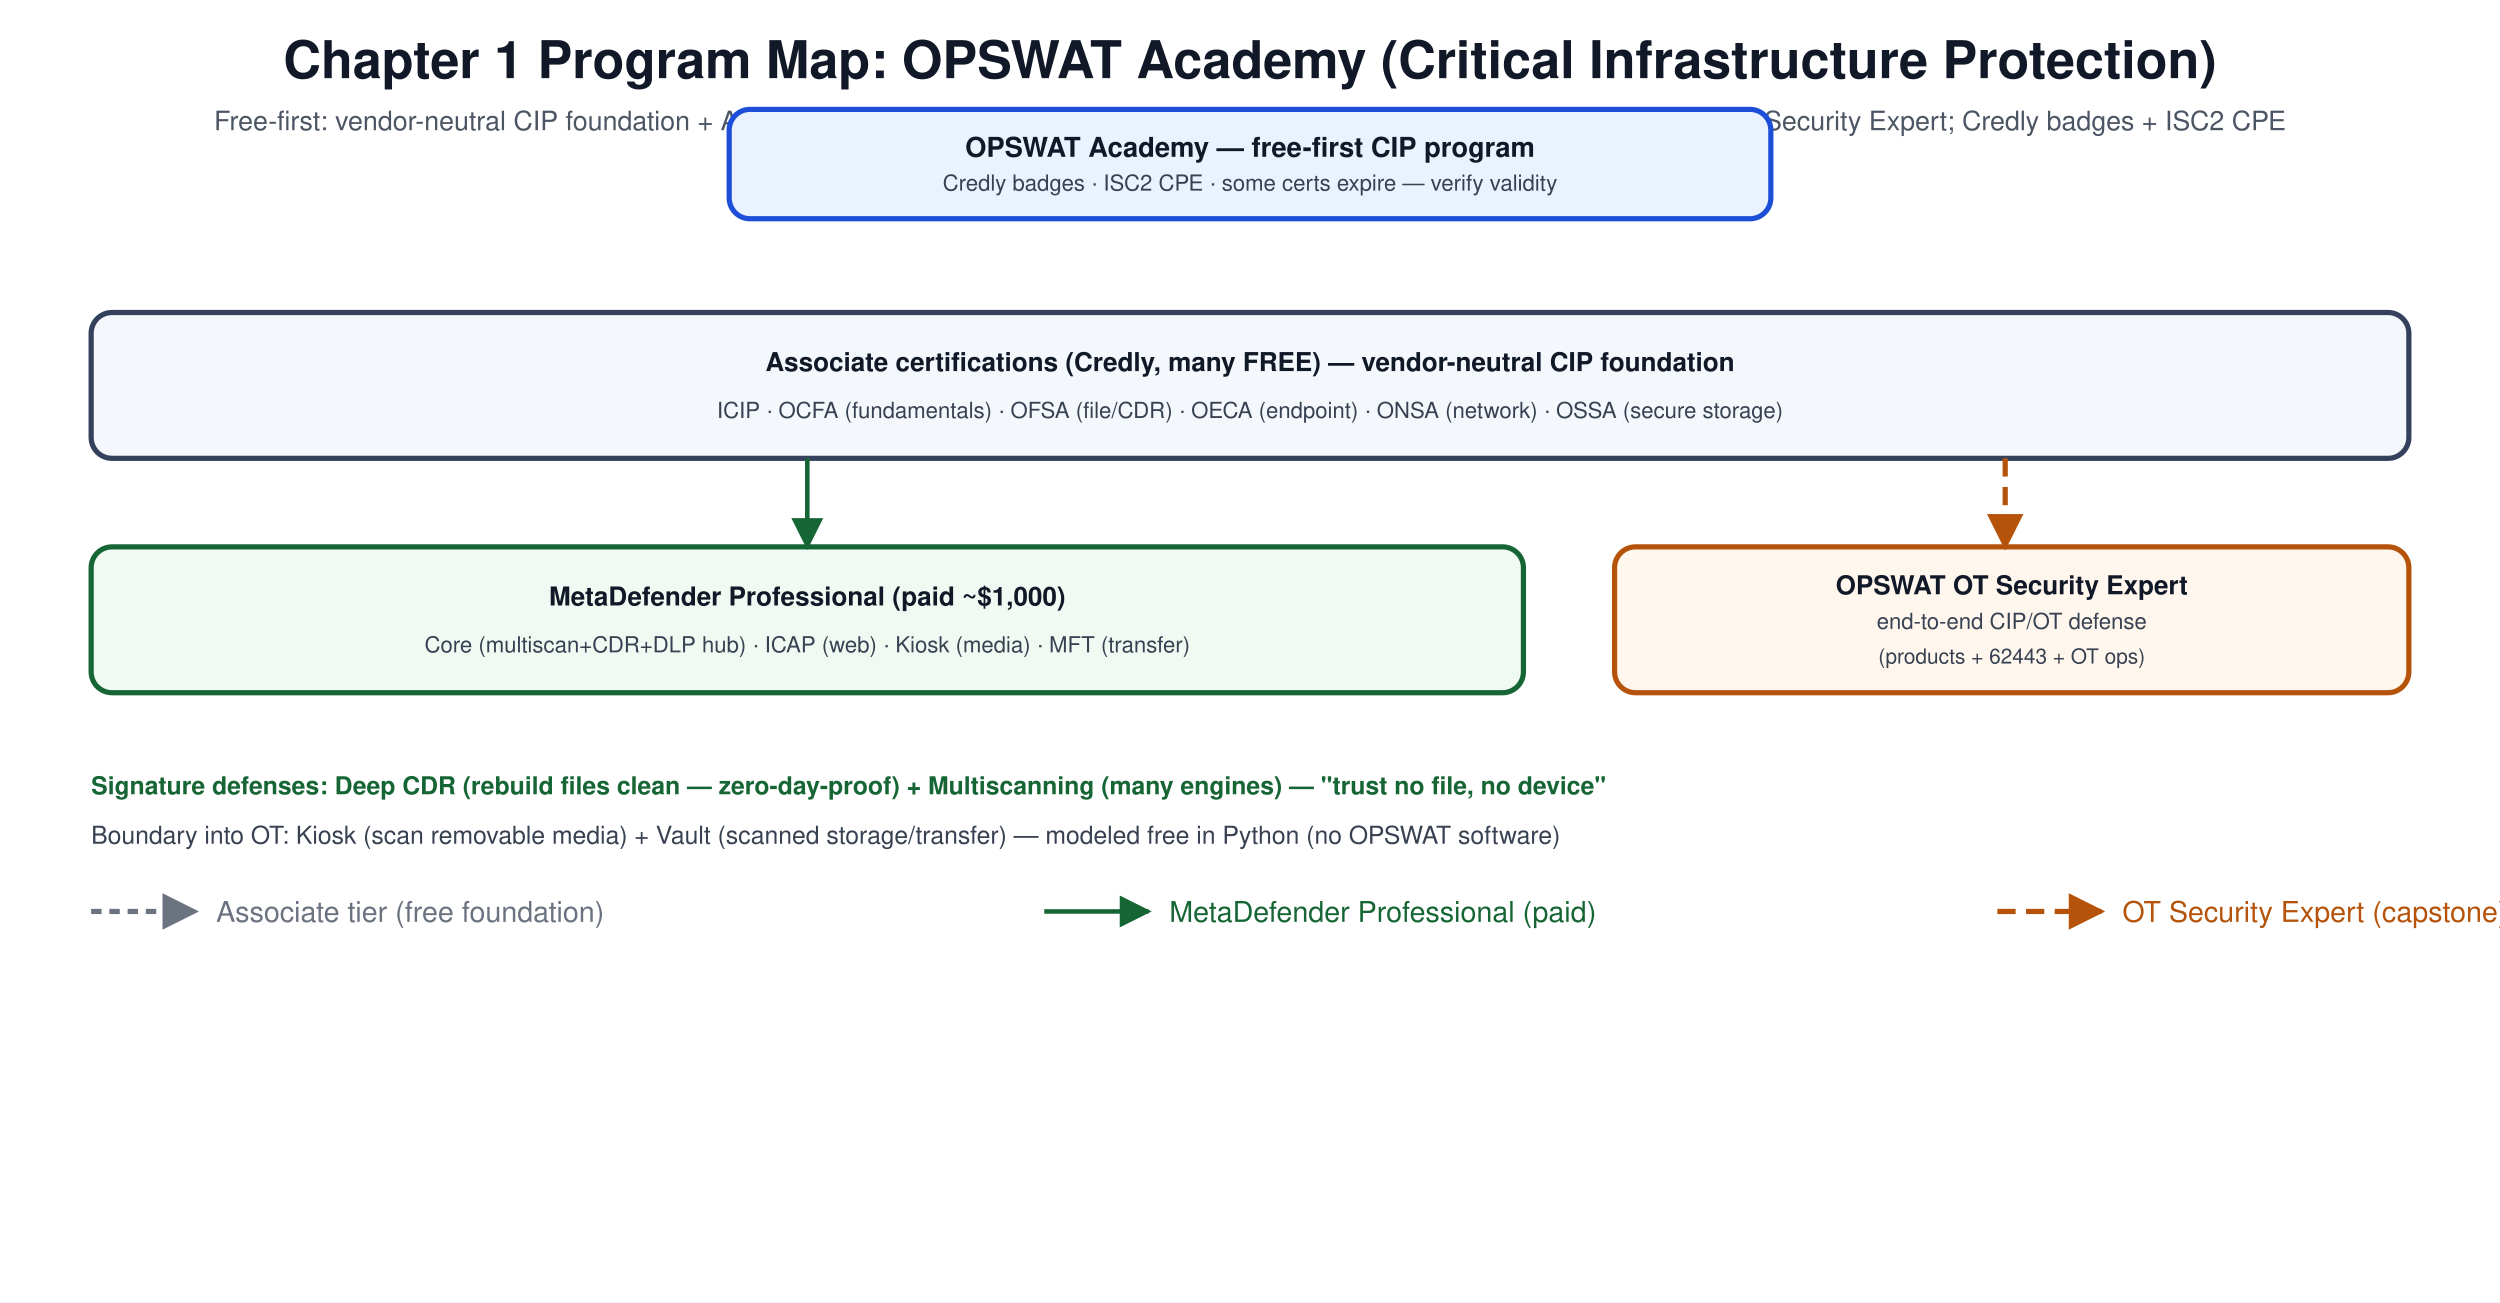
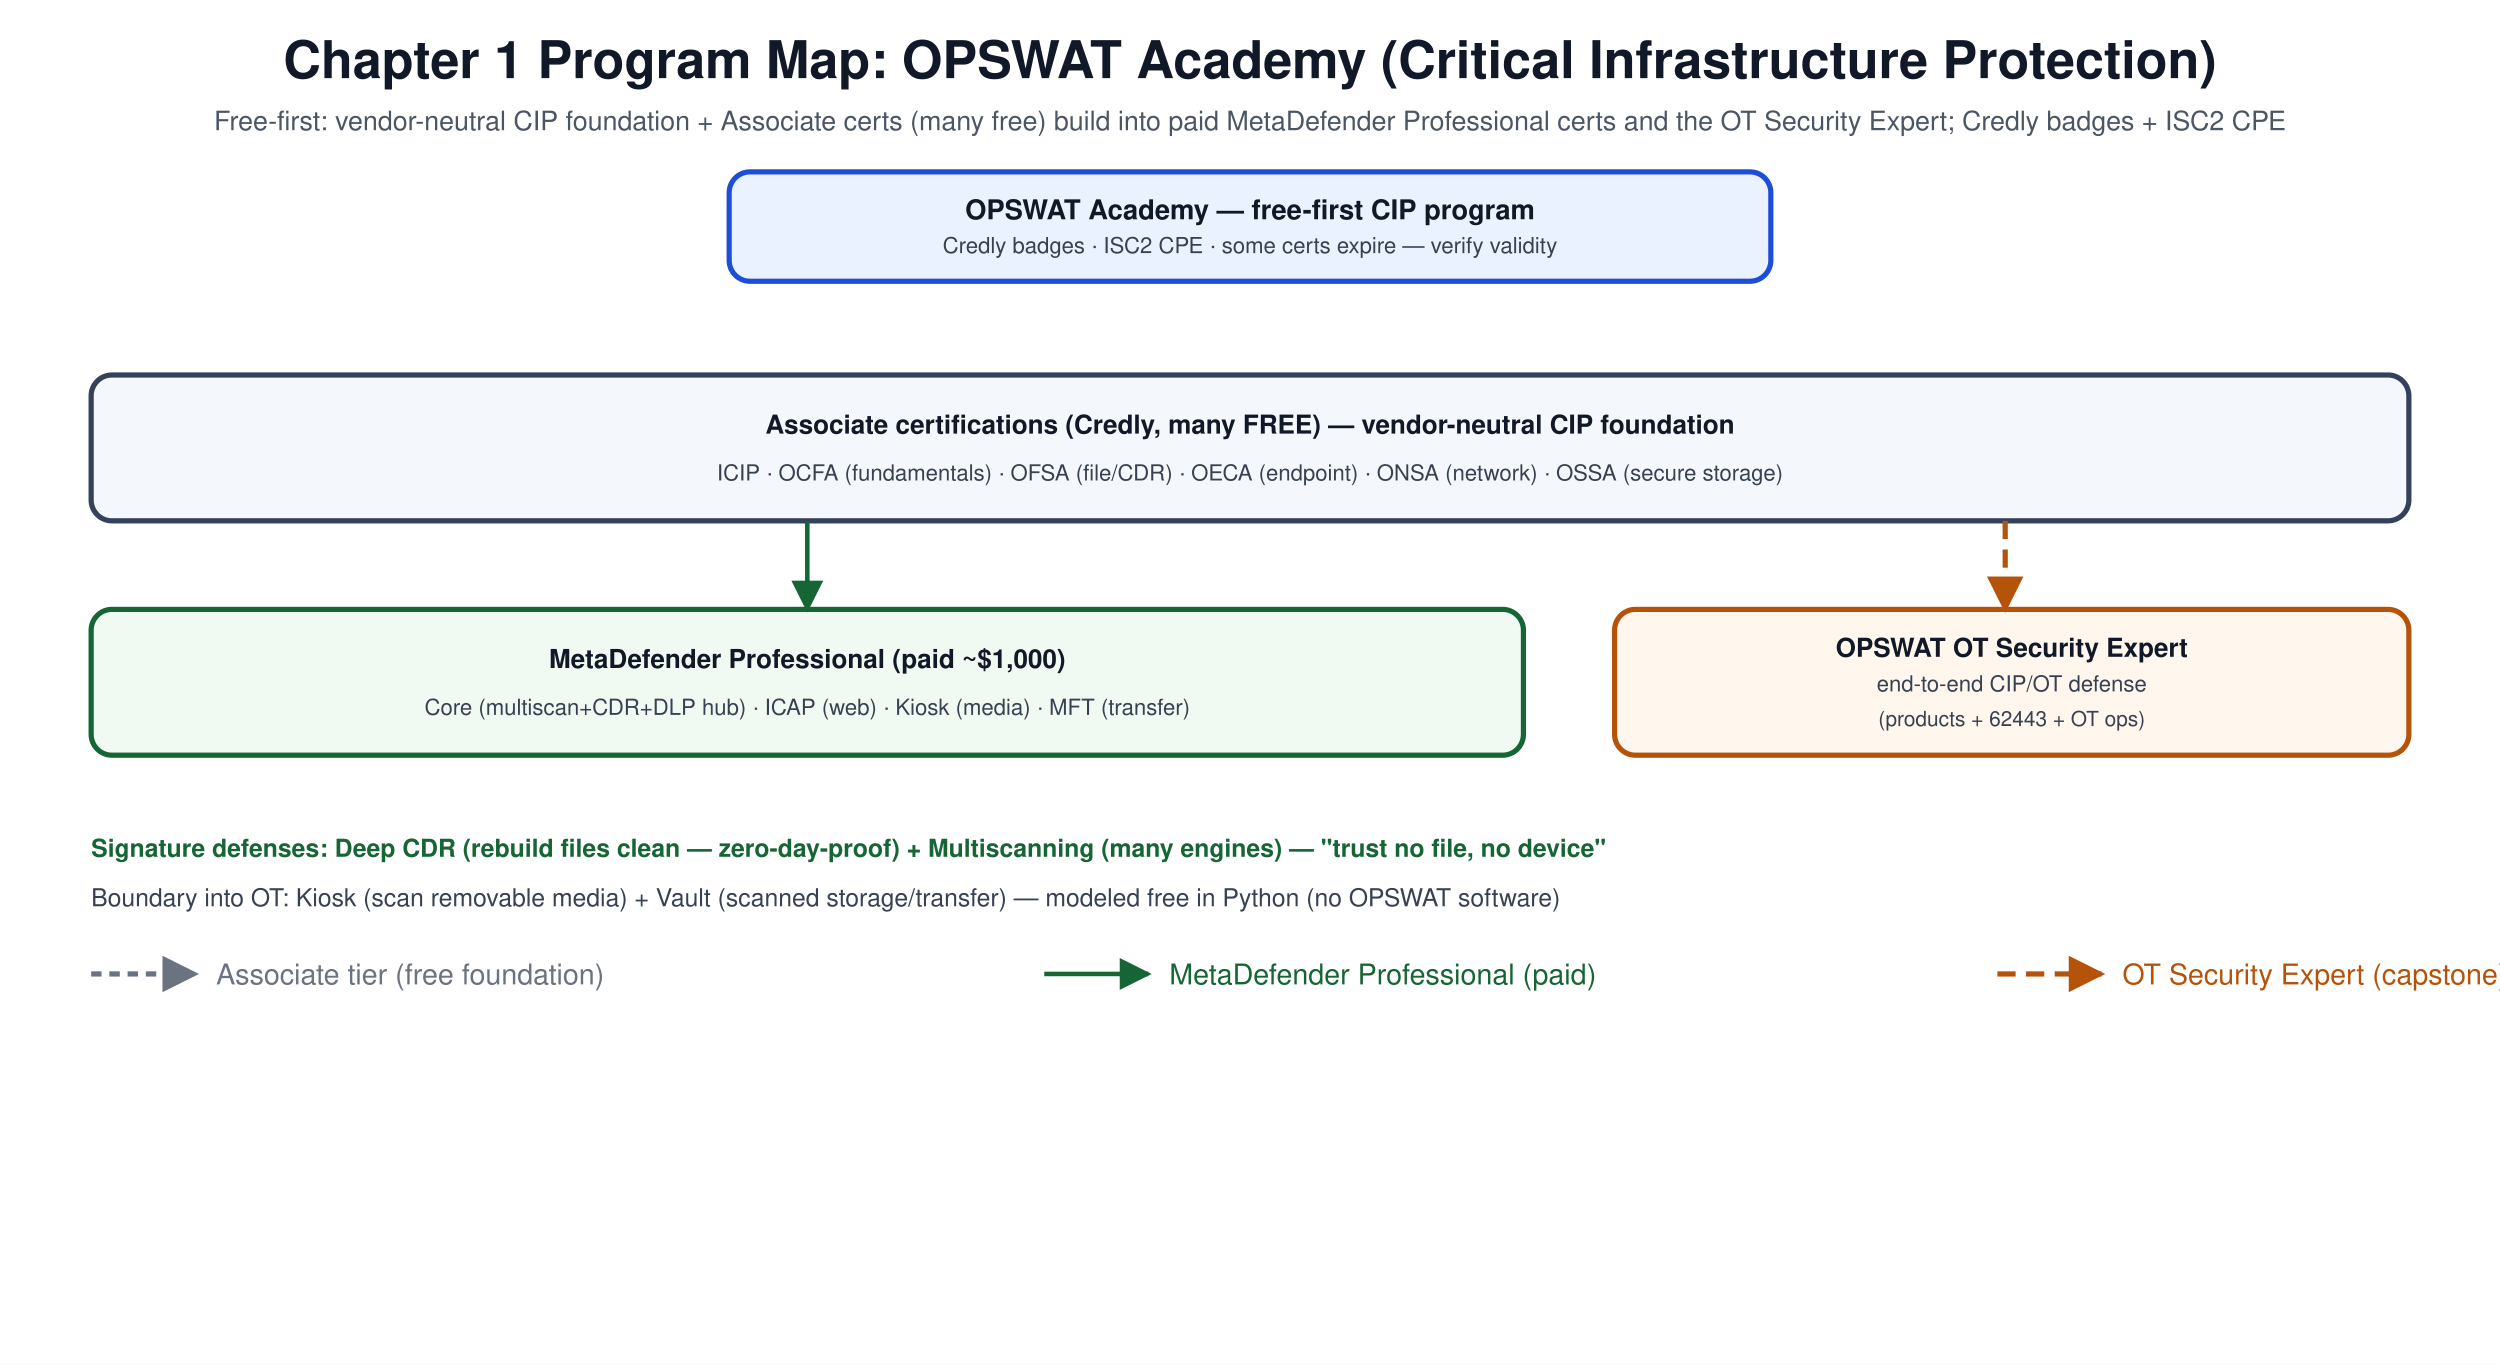
- <svg xmlns="http://www.w3.org/2000/svg" viewBox="0 0 960 500" font-family="Helvetica, Arial, sans-serif">
+ <svg xmlns="http://www.w3.org/2000/svg" viewBox="0 0 960 524" font-family="Helvetica, Arial, sans-serif">
  <defs>
    <marker id="arrow-alt" viewBox="0 0 10 10" refX="9" refY="5" markerWidth="7" markerHeight="7" orient="auto-start-reverse">
      <path d="M0,0 L10,5 L0,10 z" fill="#166534" />
    </marker>
    <marker id="arrow-data" viewBox="0 0 10 10" refX="9" refY="5" markerWidth="7" markerHeight="7" orient="auto-start-reverse">
      <path d="M0,0 L10,5 L0,10 z" fill="#b45309" />
    </marker>
    <marker id="arrow-neutral" viewBox="0 0 10 10" refX="9" refY="5" markerWidth="7" markerHeight="7" orient="auto-start-reverse">
      <path d="M0,0 L10,5 L0,10 z" fill="#6b7280" />
    </marker>
  </defs>
-   <rect x="0" y="0" width="960" height="500" fill="#ffffff" />
+   <rect x="0" y="0" width="960" height="524" fill="#ffffff" />
  <text x="480.0" y="30" text-anchor="middle" font-size="20" font-weight="700" fill="#111827">Chapter 1 Program Map: OPSWAT Academy (Critical Infrastructure Protection)</text>
  <text x="480.0" y="50" text-anchor="middle" font-size="10.3" fill="#4b5563">Free-first: vendor-neutral CIP foundation + Associate certs (many free) build into paid MetaDefender Professional certs and the OT Security Expert; Credly badges + ISC2 CPE</text>
-   <rect x="280" y="42" width="400" height="42" rx="8" fill="#eaf2ff" stroke="#1d4ed8" stroke-width="2" />
-   <text x="480.0" y="60.2" text-anchor="middle" font-size="10.5" font-weight="700" fill="#111827">OPSWAT Academy — free-first CIP program</text>
-   <text x="480.0" y="73.2" text-anchor="middle" font-size="8.5" font-weight="400" fill="#374151">Credly badges · ISC2 CPE · some certs expire — verify validity</text>
-   <rect x="35" y="120" width="890" height="56" rx="8" fill="#f4f7fb" stroke="#33415c" stroke-width="2" />
-   <text x="480.0" y="142.5" text-anchor="middle" font-size="10" font-weight="700" fill="#111827">Associate certifications (Credly, many FREE) — vendor-neutral CIP foundation</text>
-   <text x="480.0" y="160.5" text-anchor="middle" font-size="8.5" font-weight="400" fill="#374151">ICIP · OCFA (fundamentals) · OFSA (file/CDR) · OECA (endpoint) · ONSA (network) · OSSA (secure storage)</text>
-   <rect x="35" y="210" width="550" height="56" rx="8" fill="#f0faf2" stroke="#166534" stroke-width="2" />
-   <text x="310.0" y="232.5" text-anchor="middle" font-size="10" font-weight="700" fill="#111827">MetaDefender Professional (paid ~$1,000)</text>
-   <text x="310.0" y="250.5" text-anchor="middle" font-size="8.5" font-weight="400" fill="#374151">Core (multiscan+CDR+DLP hub) · ICAP (web) · Kiosk (media) · MFT (transfer)</text>
-   <rect x="620" y="210" width="305" height="56" rx="8" fill="#fff7ed" stroke="#b45309" stroke-width="2" />
-   <text x="772.5" y="228.2" text-anchor="middle" font-size="10" font-weight="700" fill="#111827">OPSWAT OT Security Expert</text>
-   <text x="772.5" y="241.5" text-anchor="middle" font-size="8.5" font-weight="400" fill="#374151">end-to-end CIP/OT defense</text>
-   <text x="772.5" y="254.8" text-anchor="middle" font-size="8" font-weight="400" fill="#374151">(products + 62443 + OT ops)</text>
-   <line x1="310" y1="176" x2="310" y2="210" stroke="#166534" stroke-width="1.75" marker-end="url(#arrow-alt)" />
-   <line x1="770" y1="176" x2="770" y2="210" stroke="#b45309" stroke-width="2" stroke-dasharray="7 4" marker-end="url(#arrow-data)" />
-   <text x="35" y="305" font-size="9.5" font-weight="700" fill="#166534">Signature defenses: Deep CDR (rebuild files clean — zero-day-proof) + Multiscanning (many engines) — "trust no file, no device"</text>
-   <text x="35" y="324" font-size="9.5" font-weight="400" fill="#374151">Boundary into OT: Kiosk (scan removable media) + Vault (scanned storage/transfer) — modeled free in Python (no OPSWAT software)</text>
-   <line x1="35" y1="350" x2="75" y2="350" stroke="#6b7280" stroke-width="2" stroke-dasharray="4 3" marker-end="url(#arrow-neutral)" />
-   <text x="83" y="354" font-size="11" fill="#6b7280">Associate tier (free foundation)</text>
-   <line x1="401" y1="350" x2="441" y2="350" stroke="#166534" stroke-width="1.75" marker-end="url(#arrow-alt)" />
-   <text x="449" y="354" font-size="11" fill="#166534">MetaDefender Professional (paid)</text>
-   <line x1="767" y1="350" x2="807" y2="350" stroke="#b45309" stroke-width="2" stroke-dasharray="7 4" marker-end="url(#arrow-data)" />
-   <text x="815" y="354" font-size="11" fill="#b45309">OT Security Expert (capstone)</text>
+   <g transform="translate(0,24)">
+     <rect x="280" y="42" width="400" height="42" rx="8" fill="#eaf2ff" stroke="#1d4ed8" stroke-width="2" />
+     <text x="480.0" y="60.2" text-anchor="middle" font-size="10.5" font-weight="700" fill="#111827">OPSWAT Academy — free-first CIP program</text>
+     <text x="480.0" y="73.2" text-anchor="middle" font-size="8.5" font-weight="400" fill="#374151">Credly badges · ISC2 CPE · some certs expire — verify validity</text>
+     <rect x="35" y="120" width="890" height="56" rx="8" fill="#f4f7fb" stroke="#33415c" stroke-width="2" />
+     <text x="480.0" y="142.5" text-anchor="middle" font-size="10" font-weight="700" fill="#111827">Associate certifications (Credly, many FREE) — vendor-neutral CIP foundation</text>
+     <text x="480.0" y="160.5" text-anchor="middle" font-size="8.5" font-weight="400" fill="#374151">ICIP · OCFA (fundamentals) · OFSA (file/CDR) · OECA (endpoint) · ONSA (network) · OSSA (secure storage)</text>
+     <rect x="35" y="210" width="550" height="56" rx="8" fill="#f0faf2" stroke="#166534" stroke-width="2" />
+     <text x="310.0" y="232.5" text-anchor="middle" font-size="10" font-weight="700" fill="#111827">MetaDefender Professional (paid ~$1,000)</text>
+     <text x="310.0" y="250.5" text-anchor="middle" font-size="8.5" font-weight="400" fill="#374151">Core (multiscan+CDR+DLP hub) · ICAP (web) · Kiosk (media) · MFT (transfer)</text>
+     <rect x="620" y="210" width="305" height="56" rx="8" fill="#fff7ed" stroke="#b45309" stroke-width="2" />
+     <text x="772.5" y="228.2" text-anchor="middle" font-size="10" font-weight="700" fill="#111827">OPSWAT OT Security Expert</text>
+     <text x="772.5" y="241.5" text-anchor="middle" font-size="8.5" font-weight="400" fill="#374151">end-to-end CIP/OT defense</text>
+     <text x="772.5" y="254.8" text-anchor="middle" font-size="8" font-weight="400" fill="#374151">(products + 62443 + OT ops)</text>
+     <line x1="310" y1="176" x2="310" y2="210" stroke="#166534" stroke-width="1.75" marker-end="url(#arrow-alt)" />
+     <line x1="770" y1="176" x2="770" y2="210" stroke="#b45309" stroke-width="2" stroke-dasharray="7 4" marker-end="url(#arrow-data)" />
+     <text x="35" y="305" font-size="9.5" font-weight="700" fill="#166534">Signature defenses: Deep CDR (rebuild files clean — zero-day-proof) + Multiscanning (many engines) — "trust no file, no device"</text>
+     <text x="35" y="324" font-size="9.5" font-weight="400" fill="#374151">Boundary into OT: Kiosk (scan removable media) + Vault (scanned storage/transfer) — modeled free in Python (no OPSWAT software)</text>
+     <line x1="35" y1="350" x2="75" y2="350" stroke="#6b7280" stroke-width="2" stroke-dasharray="4 3" marker-end="url(#arrow-neutral)" />
+     <text x="83" y="354" font-size="11" fill="#6b7280">Associate tier (free foundation)</text>
+     <line x1="401" y1="350" x2="441" y2="350" stroke="#166534" stroke-width="1.75" marker-end="url(#arrow-alt)" />
+     <text x="449" y="354" font-size="11" fill="#166534">MetaDefender Professional (paid)</text>
+     <line x1="767" y1="350" x2="807" y2="350" stroke="#b45309" stroke-width="2" stroke-dasharray="7 4" marker-end="url(#arrow-data)" />
+     <text x="815" y="354" font-size="11" fill="#b45309">OT Security Expert (capstone)</text>
+   </g>
</svg>
